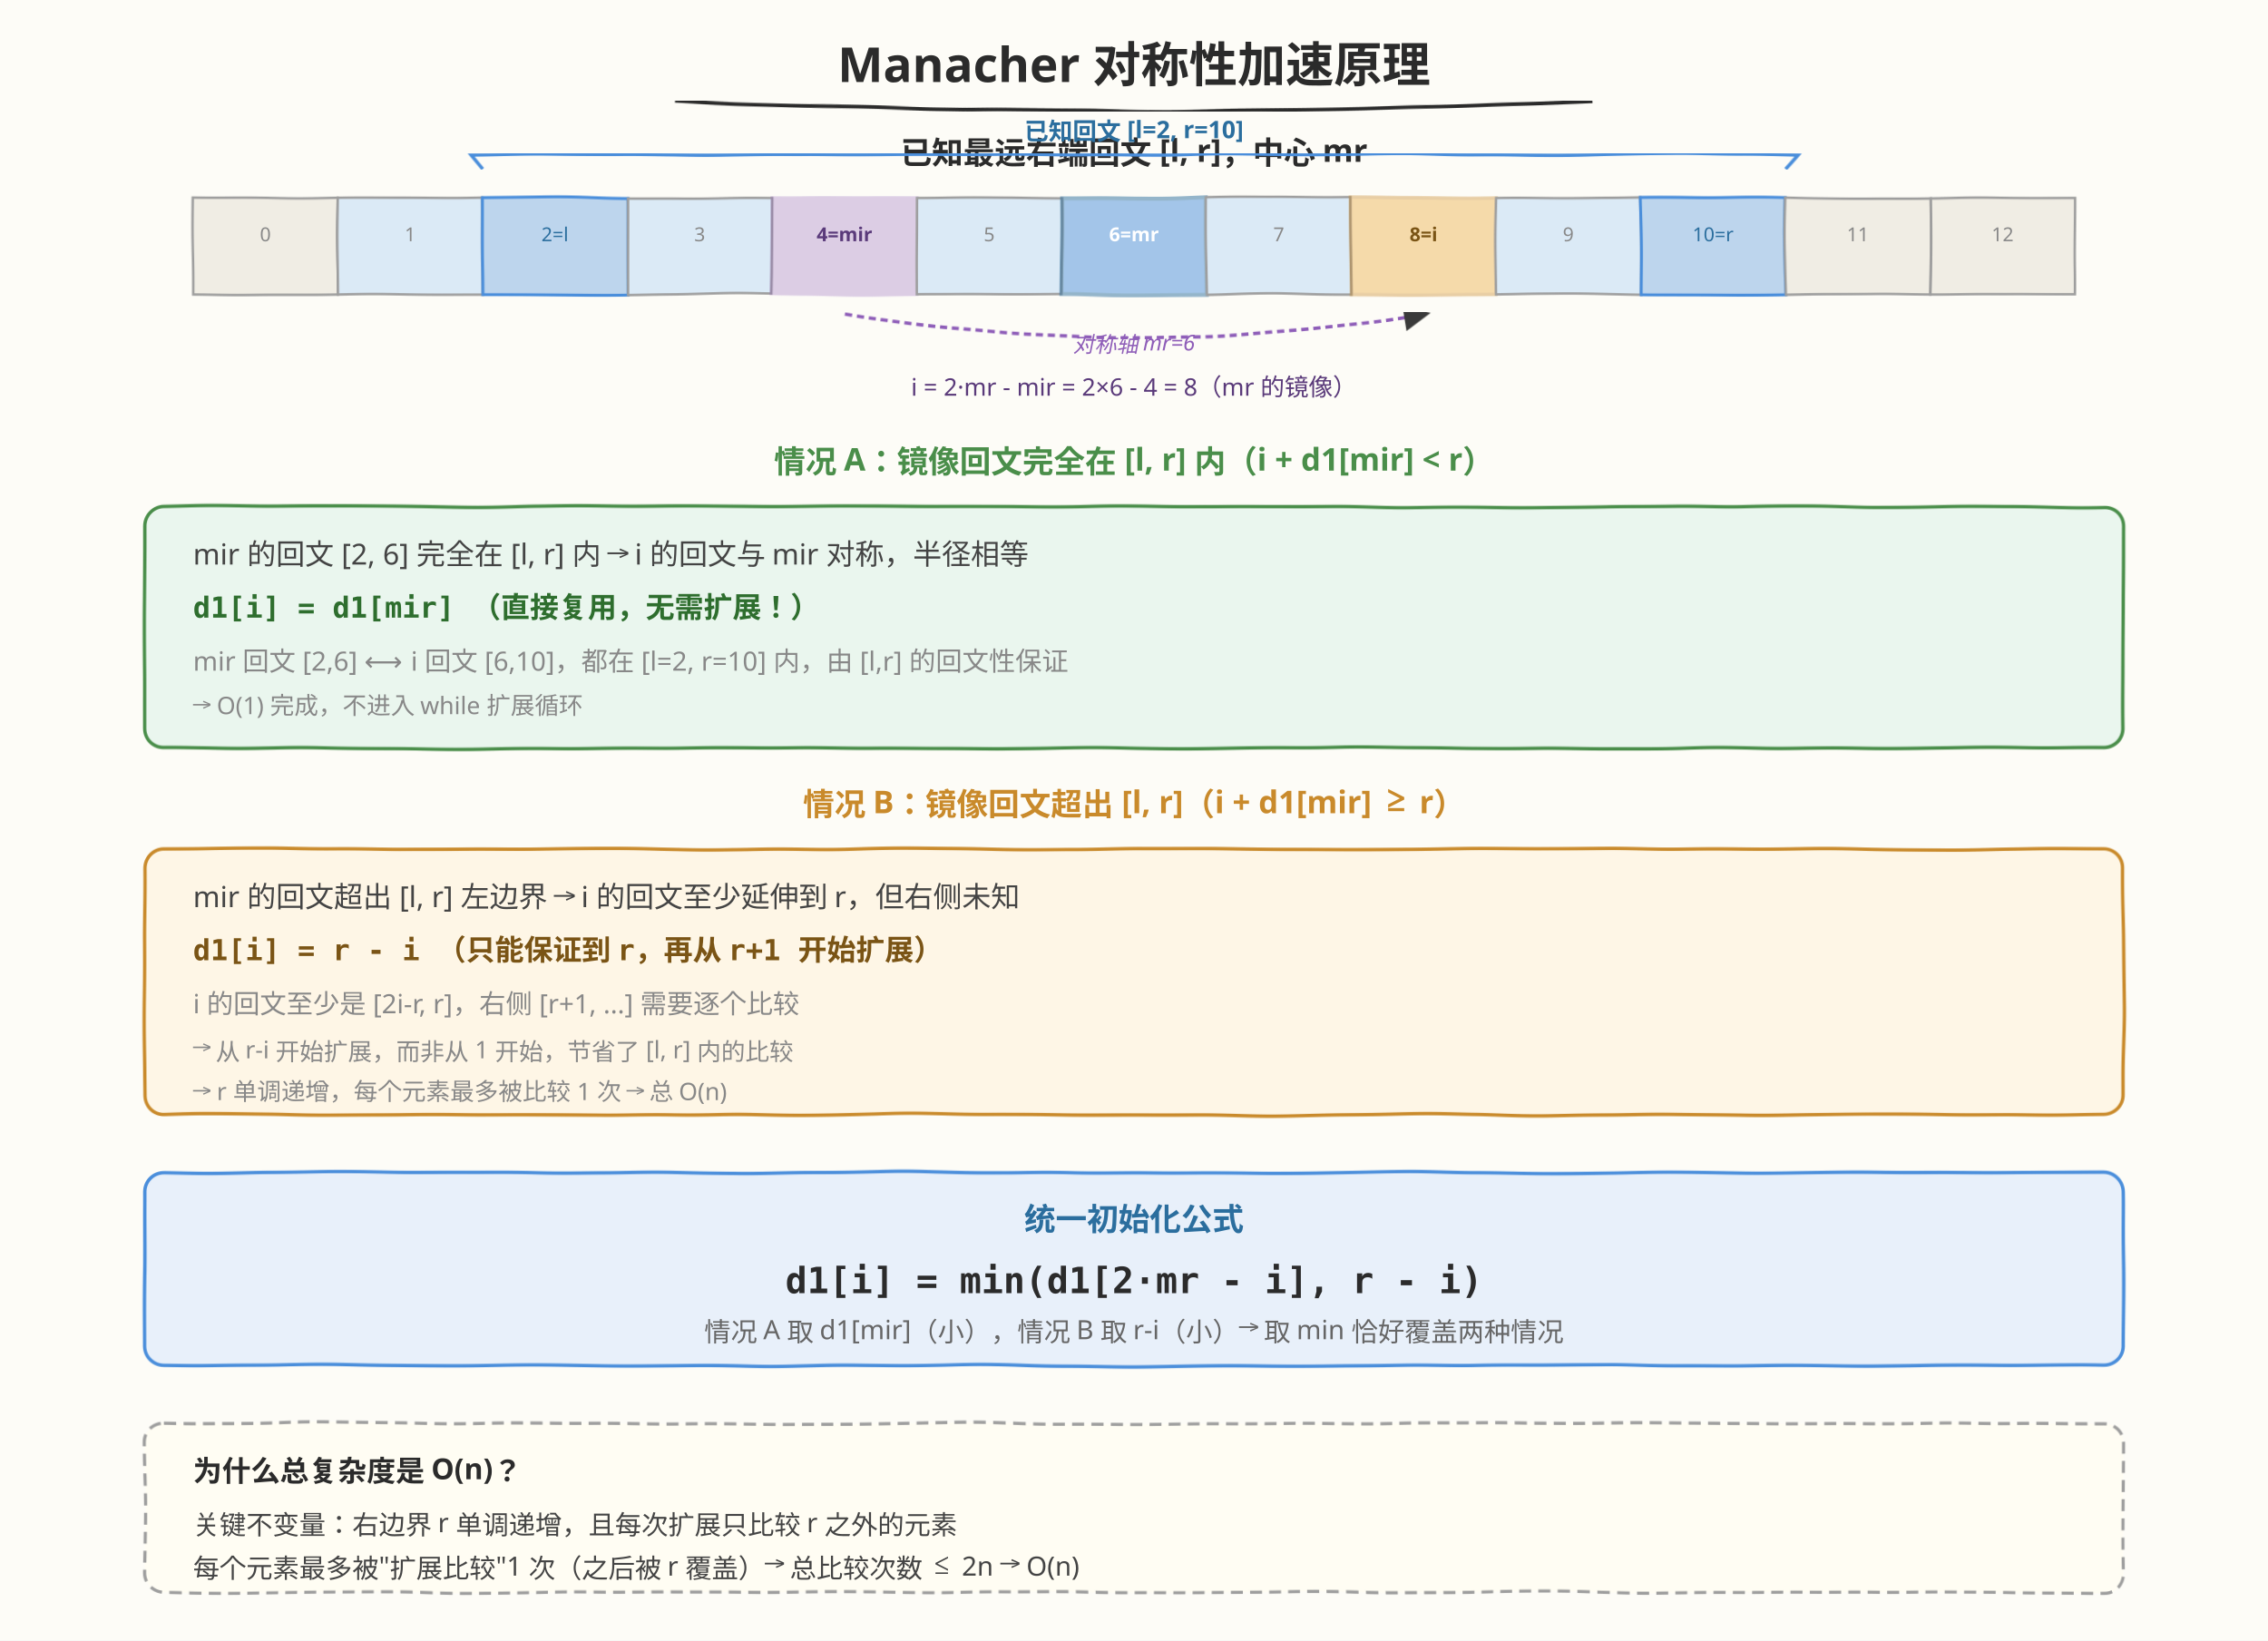
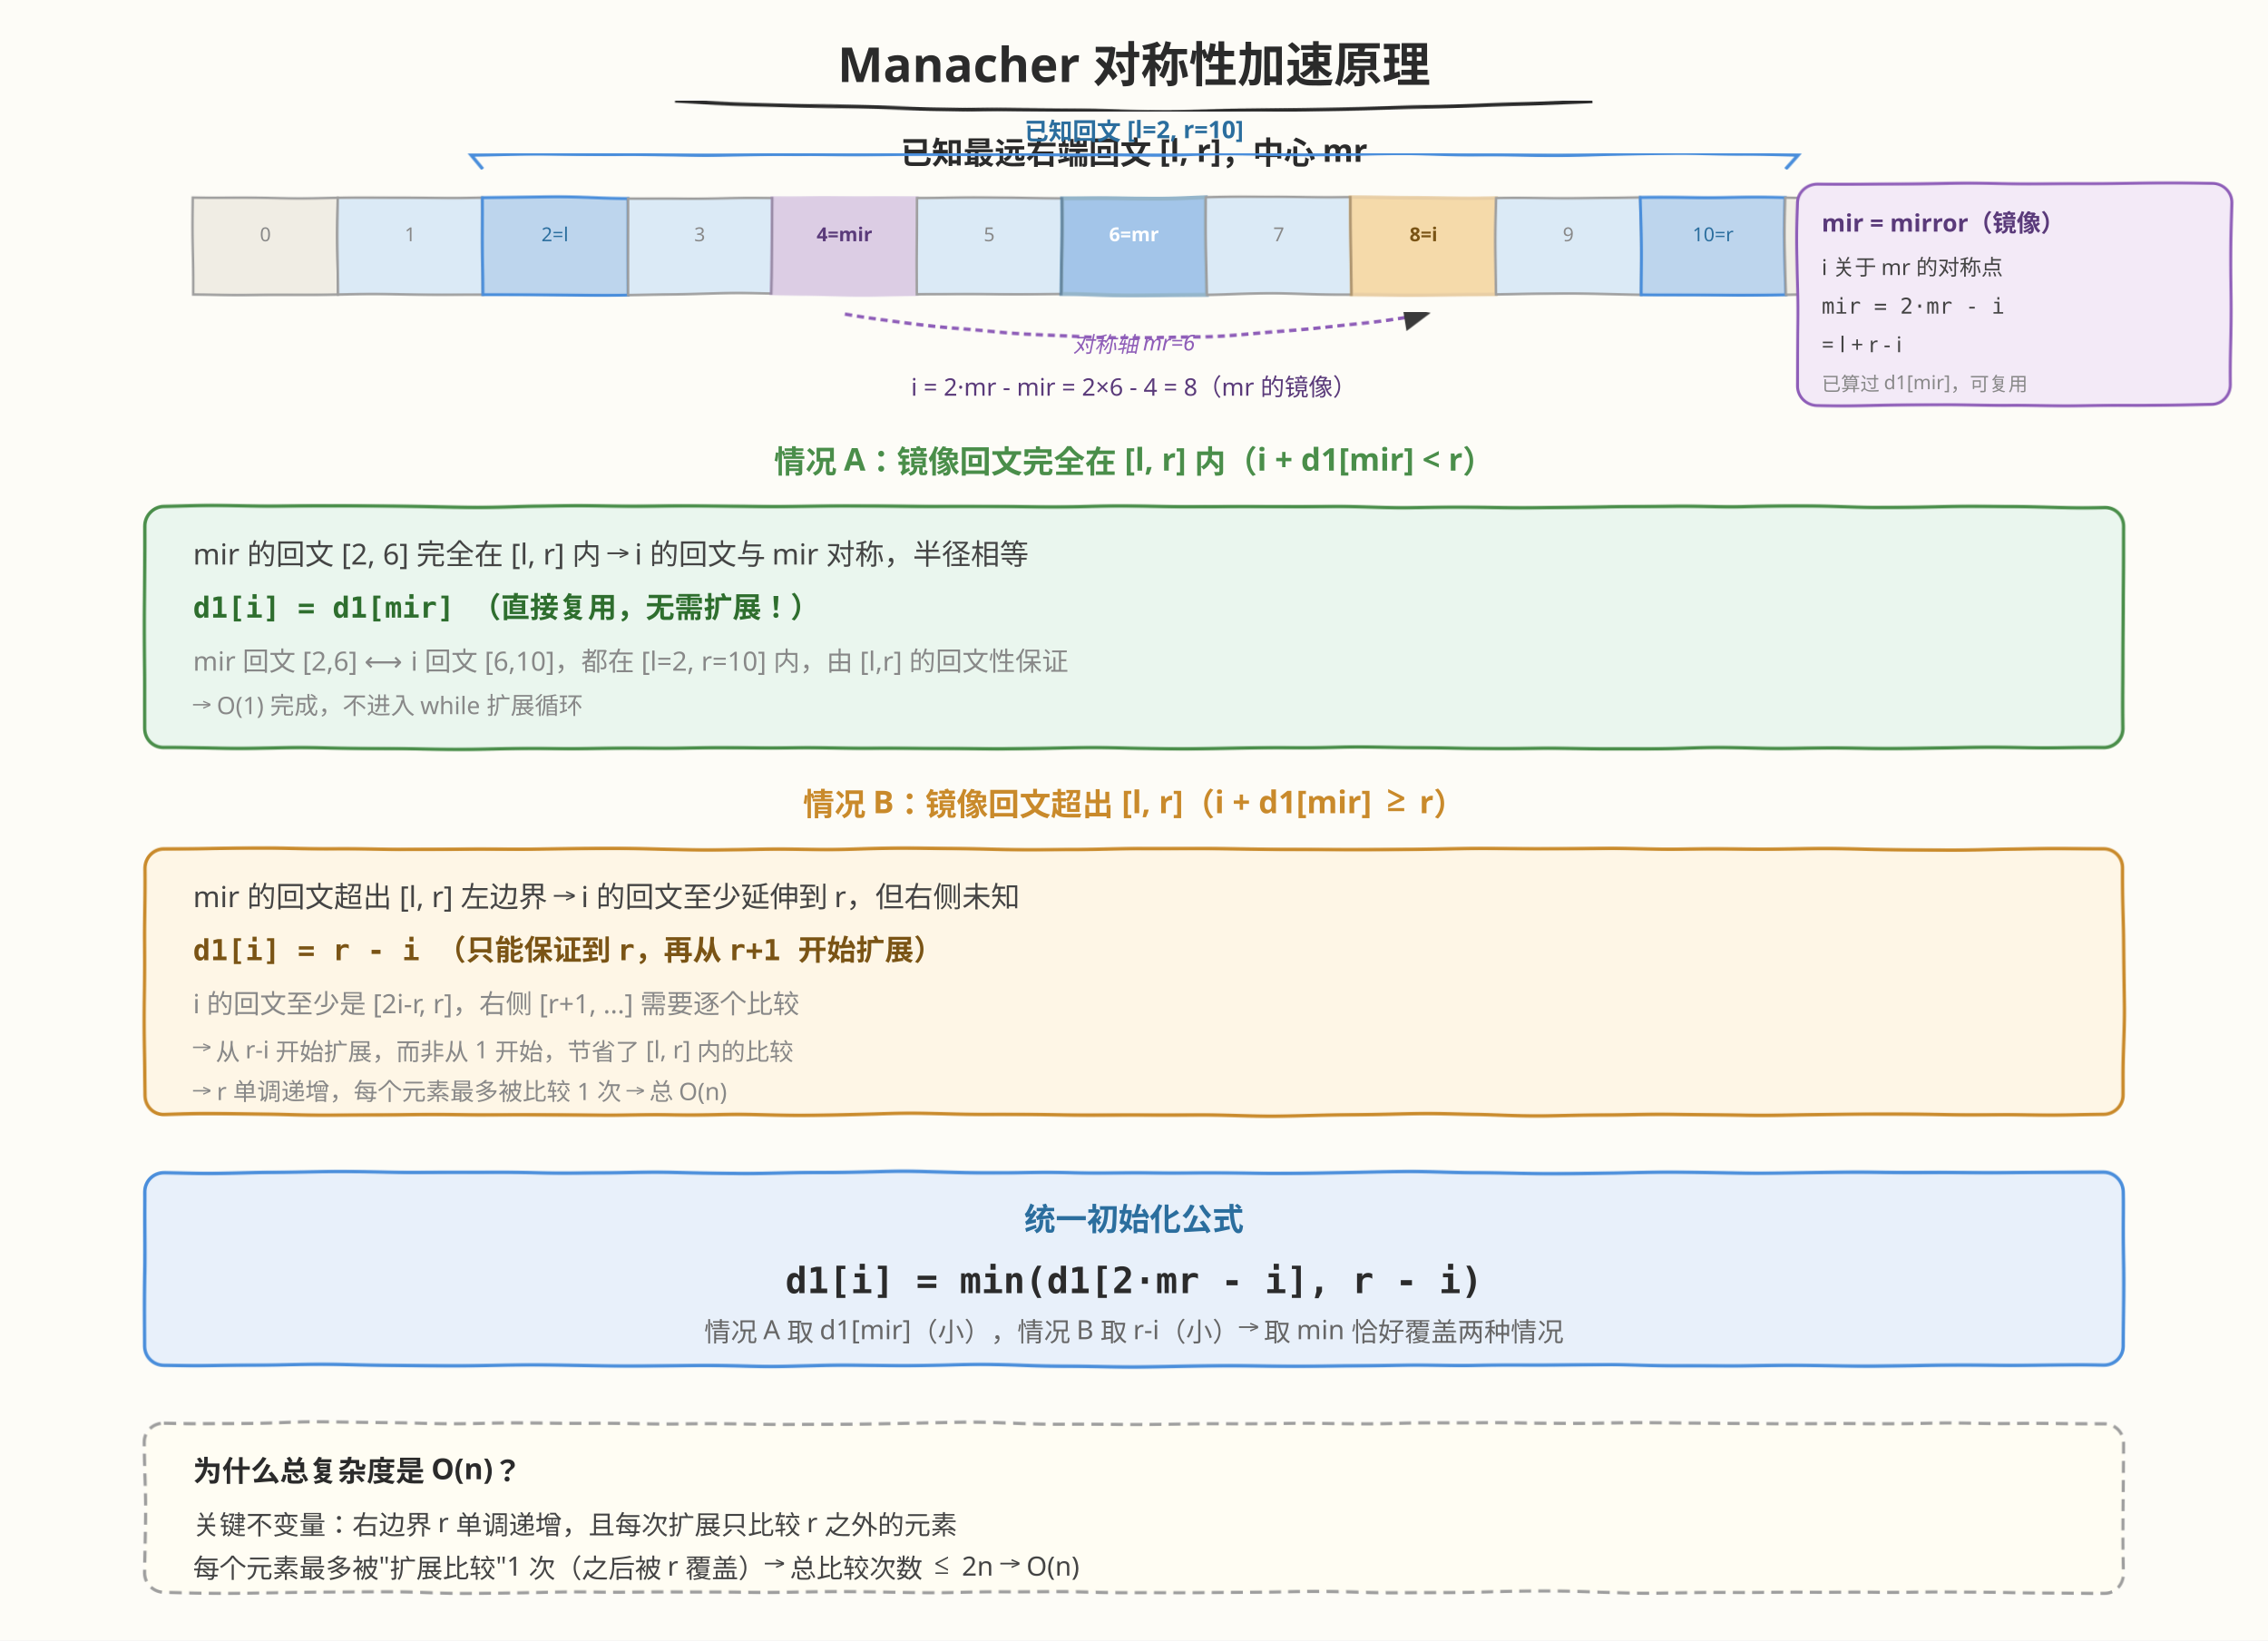
<svg xmlns="http://www.w3.org/2000/svg" width="940" height="680" viewBox="0 0 940 680" font-family="'Comic Sans MS','Marker Felt','Segoe UI',cursive">
  <defs>
    <filter id="sk" x="-3%" y="-3%" width="106%" height="106%">
      <feTurbulence type="fractalNoise" baseFrequency="0.018" numOctaves="2" seed="61" result="n" />
      <feDisplacementMap in="SourceGraphic" in2="n" scale="1.8" />
    </filter>
    <marker id="ar" markerWidth="8" markerHeight="8" refX="6" refY="4" orient="auto">
      <path d="M0,0 L8,4 L0,8 z" fill="#3a3a3a" />
    </marker>
    <marker id="arB" markerWidth="8" markerHeight="8" refX="6" refY="4" orient="auto">
      <path d="M0,0 L8,4 L0,8 z" fill="#4a8edb" />
    </marker>
    <marker id="arG" markerWidth="8" markerHeight="8" refX="6" refY="4" orient="auto">
      <path d="M0,0 L8,4 L0,8 z" fill="#4a8e4a" />
    </marker>
    <marker id="arO" markerWidth="8" markerHeight="8" refX="6" refY="4" orient="auto">
      <path d="M0,0 L8,4 L0,8 z" fill="#c98a2b" />
    </marker>
  </defs>
  <rect width="940" height="680" fill="#fdfcf7" />
  <text x="470" y="34" text-anchor="middle" font-size="20" font-weight="bold" fill="#2b2b2b">Manacher 对称性加速原理</text>
  <path d="M 280 42 Q 470 50 660 42" stroke="#2b2b2b" stroke-width="1.5" fill="none" filter="url(#sk)" />
  <text x="470" y="68" text-anchor="middle" font-size="13" font-weight="bold" fill="#2b2b2b">已知最远右端回文 [l, r]，中心 mr</text>
  <g font-size="10" fill="#2b2b2b">
    <g filter="url(#sk)">
      <rect x="80" y="82" width="60" height="40" fill="#f0ede4" stroke="#9e9e9e" stroke-width="1" />
    </g>
    <text x="110" y="100" text-anchor="middle" font-size="8" fill="#888">0</text>
    <g filter="url(#sk)">
      <rect x="140" y="82" width="60" height="40" fill="#dbeaf6" stroke="#9e9e9e" stroke-width="1" />
    </g>
    <text x="170" y="100" text-anchor="middle" font-size="8" fill="#888">1</text>
    <g filter="url(#sk)">
      <rect x="200" y="82" width="60" height="40" fill="#bdd5ed" stroke="#4a8edb" stroke-width="1.2" />
    </g>
    <text x="230" y="100" text-anchor="middle" font-size="8" fill="#2b6e9e">2=l</text>
    <g filter="url(#sk)">
      <rect x="260" y="82" width="60" height="40" fill="#dbeaf6" stroke="#9e9e9e" stroke-width="1" />
    </g>
    <text x="290" y="100" text-anchor="middle" font-size="8" fill="#888">3</text>
    <g filter="url(#sk)">
      <rect x="320" y="82" width="60" height="40" fill="#8e5db8" opacity="0.3" stroke="#8e5db8" stroke-width="1.4" />
    </g>
    <text x="350" y="100" text-anchor="middle" font-size="8" fill="#5a3a7a" font-weight="bold">4=mir</text>
    <g filter="url(#sk)">
      <rect x="380" y="82" width="60" height="40" fill="#dbeaf6" stroke="#9e9e9e" stroke-width="1" />
    </g>
    <text x="410" y="100" text-anchor="middle" font-size="8" fill="#888">5</text>
    <g filter="url(#sk)">
      <rect x="440" y="82" width="60" height="40" fill="#4a8edb" opacity="0.5" stroke="#2b6e9e" stroke-width="1.6" />
    </g>
    <text x="470" y="100" text-anchor="middle" font-size="8" fill="#fff" font-weight="bold">6=mr</text>
    <g filter="url(#sk)">
      <rect x="500" y="82" width="60" height="40" fill="#dbeaf6" stroke="#9e9e9e" stroke-width="1" />
    </g>
    <text x="530" y="100" text-anchor="middle" font-size="8" fill="#888">7</text>
    <g filter="url(#sk)">
      <rect x="560" y="82" width="60" height="40" fill="#e8a838" opacity="0.4" stroke="#c98a2b" stroke-width="1.4" />
    </g>
    <text x="590" y="100" text-anchor="middle" font-size="8" fill="#7a5415" font-weight="bold">8=i</text>
    <g filter="url(#sk)">
      <rect x="620" y="82" width="60" height="40" fill="#dbeaf6" stroke="#9e9e9e" stroke-width="1" />
    </g>
    <text x="650" y="100" text-anchor="middle" font-size="8" fill="#888">9</text>
    <g filter="url(#sk)">
      <rect x="680" y="82" width="60" height="40" fill="#bdd5ed" stroke="#4a8edb" stroke-width="1.2" />
    </g>
    <text x="710" y="100" text-anchor="middle" font-size="8" fill="#2b6e9e">10=r</text>
    <g filter="url(#sk)">
      <rect x="740" y="82" width="60" height="40" fill="#f0ede4" stroke="#9e9e9e" stroke-width="1" />
    </g>
    <text x="770" y="100" text-anchor="middle" font-size="8" fill="#888">11</text>
    <g filter="url(#sk)">
      <rect x="800" y="82" width="60" height="40" fill="#f0ede4" stroke="#9e9e9e" stroke-width="1" />
    </g>
    <text x="830" y="100" text-anchor="middle" font-size="8" fill="#888">12</text>
  </g>
  <path d="M 200 70 L 195 64 L 745 64 L 740 70" stroke="#4a8edb" stroke-width="1.4" fill="none" filter="url(#sk)" />
  <text x="470" y="58" text-anchor="middle" font-size="10" fill="#2b6e9e" font-weight="bold">已知回文 [l=2, r=10]</text>
  <path d="M 470 76 L 470 130" stroke="#8e5db8" stroke-width="1.4" stroke-dasharray="4 3" fill="none" filter="url(#sk)" />
  <text x="470" y="146" text-anchor="middle" font-size="9" fill="#8e5db8" font-style="italic">对称轴 mr=6</text>
  <path d="M 350 130 Q 470 150 590 130" stroke="#8e5db8" stroke-width="1.4" fill="none" marker-end="url(#ar)" filter="url(#sk)" stroke-dasharray="3 2" />
  <text x="470" y="164" text-anchor="middle" font-size="10" fill="#5a3a7a">i = 2·mr - mir = 2×6 - 4 = 8（mr 的镜像）</text>
+   <g filter="url(#sk)">
+     <rect x="745" y="76" width="180" height="92" rx="8" fill="#f3eaf7" stroke="#8e5db8" stroke-width="1.2" />
+   </g>
+   <text x="755" y="96" font-size="10" fill="#5a3a7a" font-weight="bold">mir = mirror（镜像）</text>
+   <text x="755" y="114" font-size="9" fill="#444">i 关于 mr 的对称点</text>
+   <text x="755" y="130" font-size="9" fill="#444" font-family="monospace">mir = 2·mr - i</text>
+   <text x="755" y="146" font-size="9" fill="#444">= l + r - i</text>
+   <text x="755" y="162" font-size="8" fill="#888">已算过 d1[mir]，可复用</text>
  <text x="470" y="196" text-anchor="middle" font-size="13" font-weight="bold" fill="#4a8e4a">情况 A：镜像回文完全在 [l, r] 内（i + d1[mir] &lt; r）</text>
  <g filter="url(#sk)">
    <rect x="60" y="210" width="820" height="100" rx="8" fill="#eaf6ee" stroke="#4a8e4a" stroke-width="1.4" />
  </g>
  <text x="80" y="234" font-size="12" fill="#444">mir 的回文 [2, 6] 完全在 [l, r] 内 → i 的回文与 mir 对称，半径相等</text>
  <text x="80" y="256" font-size="12" fill="#2e6e2e" font-weight="bold" font-family="monospace">d1[i] = d1[mir]  （直接复用，无需扩展！）</text>
  <text x="80" y="278" font-size="11" fill="#888">mir 回文 [2,6] ⟷ i 回文 [6,10]，都在 [l=2, r=10] 内，由 [l,r] 的回文性保证</text>
  <text x="80" y="296" font-size="10" fill="#888">→ O(1) 完成，不进入 while 扩展循环</text>
  <text x="470" y="338" text-anchor="middle" font-size="13" font-weight="bold" fill="#c98a2b">情况 B：镜像回文超出 [l, r]（i + d1[mir] ≥ r）</text>
  <g filter="url(#sk)">
    <rect x="60" y="352" width="820" height="110" rx="8" fill="#fef6e6" stroke="#c98a2b" stroke-width="1.4" />
  </g>
  <text x="80" y="376" font-size="12" fill="#444">mir 的回文超出 [l, r] 左边界 → i 的回文至少延伸到 r，但右侧未知</text>
  <text x="80" y="398" font-size="12" fill="#7a5415" font-weight="bold" font-family="monospace">d1[i] = r - i  （只能保证到 r，再从 r+1 开始扩展）</text>
  <text x="80" y="420" font-size="11" fill="#888">i 的回文至少是 [2i-r, r]，右侧 [r+1, ...] 需要逐个比较</text>
  <text x="80" y="438" font-size="10" fill="#888">→ 从 r-i 开始扩展，而非从 1 开始，节省了 [l, r] 内的比较</text>
  <text x="80" y="456" font-size="10" fill="#888">→ r 单调递增，每个元素最多被比较 1 次 → 总 O(n)</text>
  <g filter="url(#sk)">
    <rect x="60" y="486" width="820" height="80" rx="8" fill="#e8f0fa" stroke="#4a8edb" stroke-width="1.4" />
  </g>
  <text x="470" y="510" text-anchor="middle" font-size="13" fill="#2b6e9e" font-weight="bold">统一初始化公式</text>
  <text x="470" y="536" text-anchor="middle" font-size="15" fill="#2b2b2b" font-family="monospace" font-weight="bold">d1[i] = min(d1[2·mr - i], r - i)</text>
  <text x="470" y="556" text-anchor="middle" font-size="11" fill="#666">情况 A 取 d1[mir]（小），情况 B 取 r-i（小）→ 取 min 恰好覆盖两种情况</text>
  <g filter="url(#sk)">
    <rect x="60" y="590" width="820" height="70" rx="8" fill="#fffdf3" stroke="#9e9e9e" stroke-width="1.3" stroke-dasharray="5 3" />
  </g>
  <text x="80" y="614" font-size="12" font-weight="bold" fill="#2b2b2b">为什么总复杂度是 O(n)？</text>
  <text x="80" y="636" font-size="11" fill="#444">关键不变量：右边界 r 单调递增，且每次扩展只比较 r 之外的元素</text>
  <text x="80" y="654" font-size="11" fill="#444">每个元素最多被"扩展比较"1 次（之后被 r 覆盖）→ 总比较次数 ≤ 2n → O(n)</text>
</svg>
